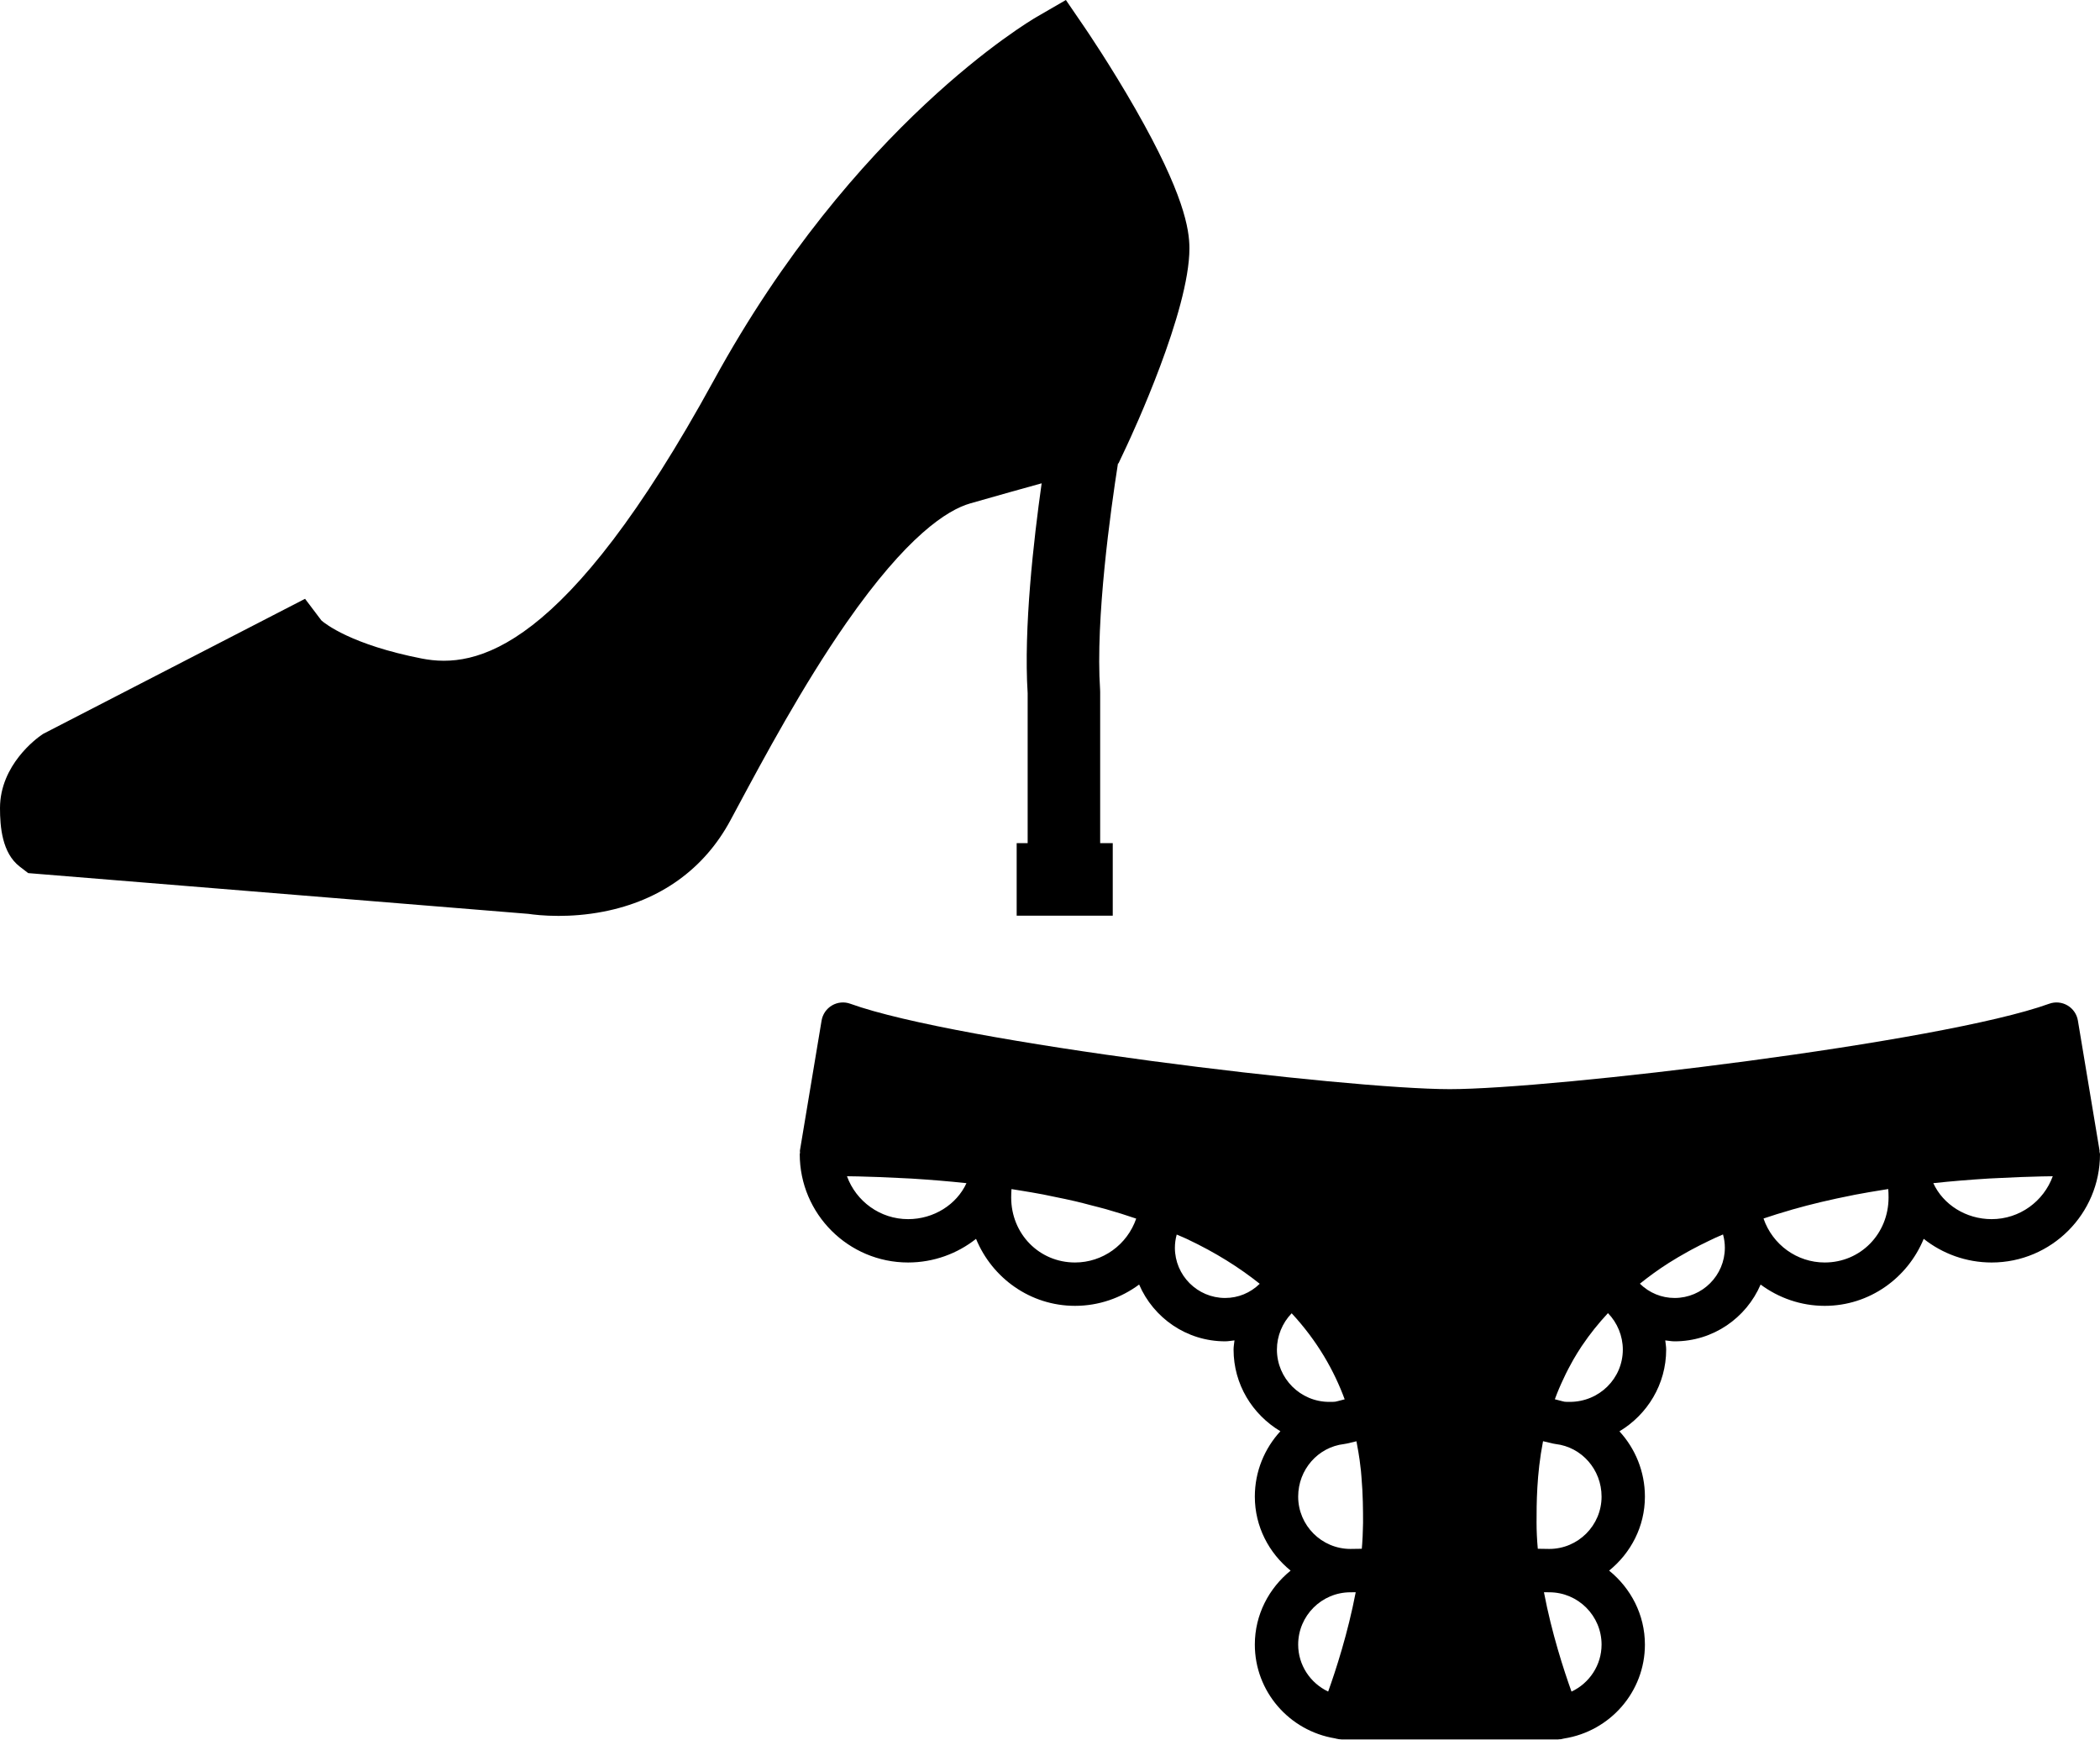
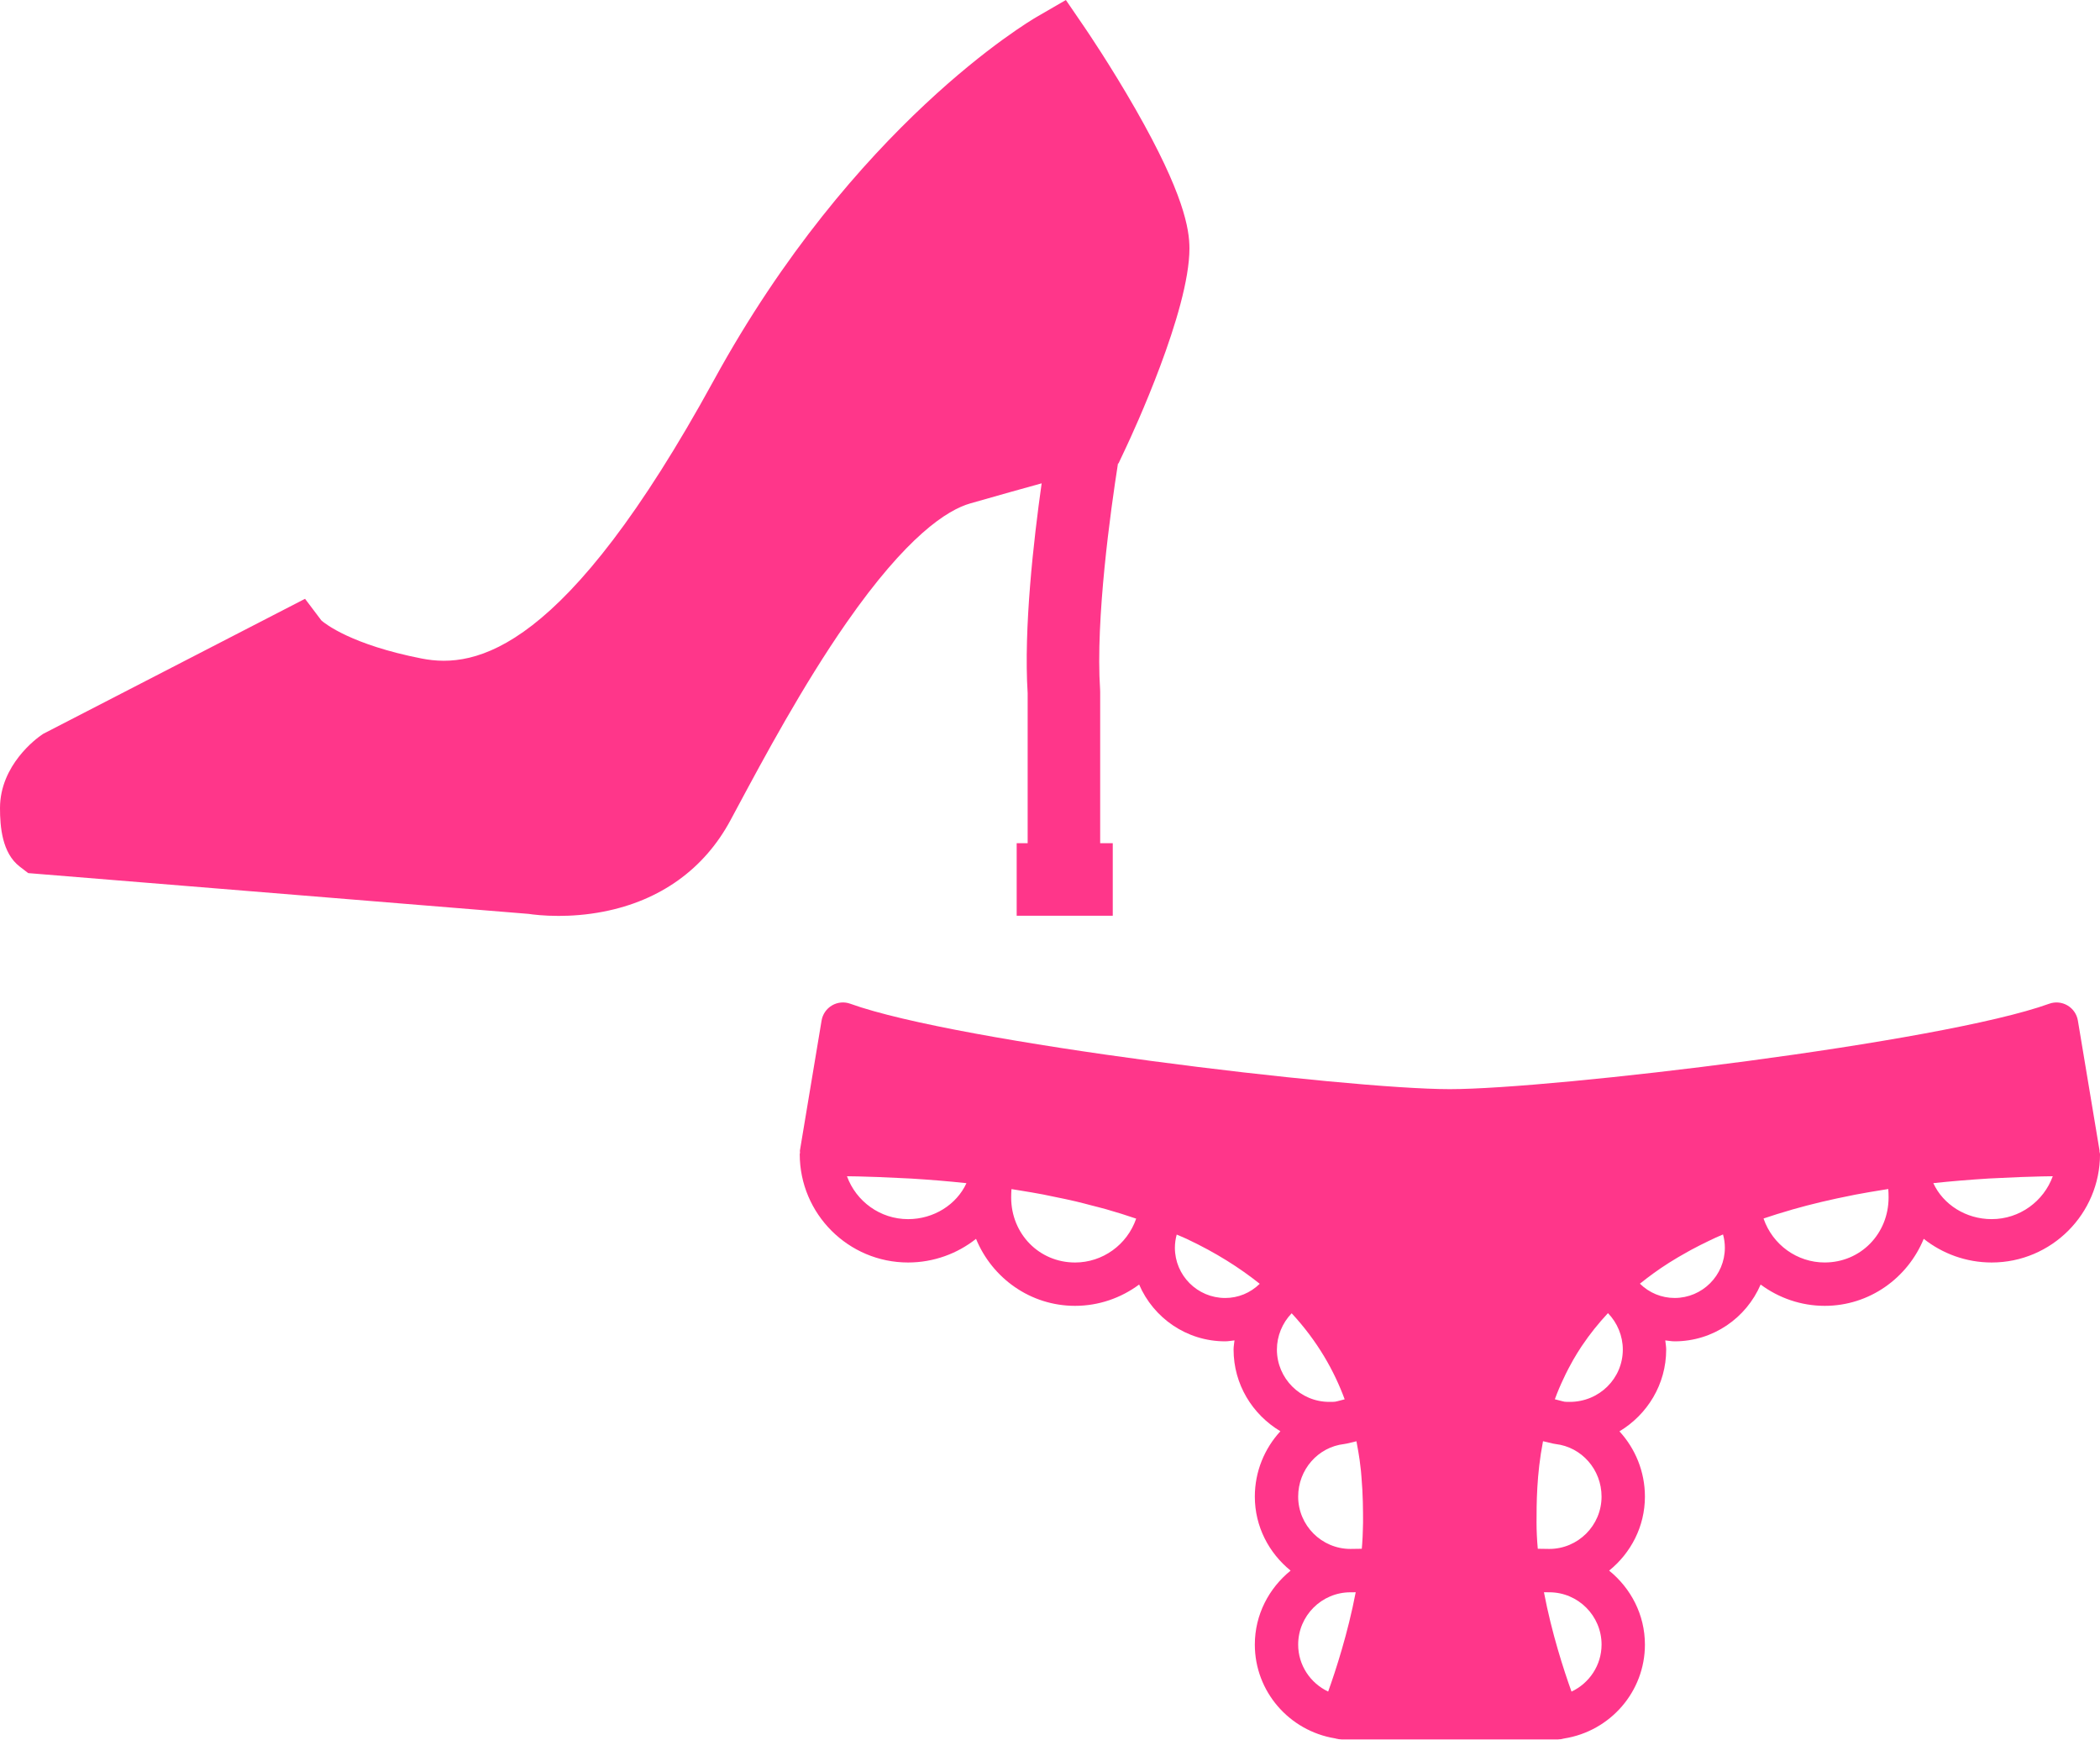
- <svg xmlns="http://www.w3.org/2000/svg" viewBox="173.559 207.443 169.29 140.193" width="169.29px" height="140.193px" preserveAspectRatio="none">
-   <g id="object-0">
-     <g id="Layer_1" style="" transform="matrix(0.187274, 0, 0, 0.187274, 186.7466, 182.2832)">
-       <g transform="matrix(1, 0, 0, 1, -70.41804, 75.43706)">
-         <g>
-           <path d="M488.803,105.893c-10.758-18.827-21.36-34.373-21.807-35.026l-8.173-11.955l-12.532,7.256 c-3.191,1.847-78.849,46.512-138.976,156.345c-64.018,116.941-102.45,124.387-125.811,119.805 c-30.118-5.906-41.467-14.913-43.14-16.366l-7.051-9.332l-112.741,58.13l-0.814,0.56C15.942,376.561,0,388.064,0,406.695 c0,8.008,0.88,19.331,8.487,25.172l3.65,2.802l215.401,17.551c1.919,0.288,6.568,0.869,12.893,0.868 c5.436,0,12.112-0.428,19.353-1.84c24.466-4.765,43.348-18.334,54.604-39.238l3.11-5.79 c11.163-20.808,28.031-52.254,46.812-79.223c26.011-37.35,43.381-48.594,53.375-51.449c12.661-3.618,22.749-6.442,30.705-8.636 c-3.44,24.314-7.792,62.493-6.024,90.311v64.565h-4.728v31.213h41.358v-31.213h-5.417v-65.07l-0.034-1.038 c-2.024-30.352,4.556-77.293,7.69-97.275l0.227-0.053l3.211-6.812c2.798-5.934,27.329-58.749,27.329-85.736 C512,157.511,509.595,142.281,488.803,105.893z" />
-         </g>
-       </g>
-     </g>
-     <g id="svg-1" style="" transform="matrix(0.204725, 0, 0, 0.204725, 195.57, 237.2645)">
-       <g transform="matrix(1, 0, 0, 1, 207.3989, 138.0536)">
-         <g>
-           <path d="M511.812,169.701c-0.017-0.145,0.043-0.29,0.017-0.435l-8.533-51.2c-0.41-2.5-1.92-4.685-4.105-5.965 c-2.185-1.28-4.821-1.527-7.211-0.657c-42.359,15.309-195.635,33.621-236.032,33.621c-40.388,0-193.673-18.313-236.032-33.621 c-2.389-0.87-5.026-0.623-7.211,0.657c-2.185,1.28-3.686,3.465-4.104,5.965l-8.533,51.2c-0.051,0.282,0.06,0.555,0.043,0.836 C0.094,170.29,0,170.452,0,170.64c0,23.526,19.14,42.667,42.667,42.667c10.035,0,19.405-3.482,26.752-9.31 c6.349,15.462,21.419,26.377,38.98,26.377c9.318,0,18.091-3.081,25.242-8.388c5.641,13.133,18.688,22.357,33.86,22.357 c1.254,0,2.458-0.247,3.686-0.367c-0.119,1.203-0.358,2.389-0.358,3.61c0,13.679,7.398,25.557,18.432,32.154 c-6.238,6.793-10.061,15.829-10.061,25.737c0,11.802,5.564,22.221,14.089,29.133c-8.525,6.912-14.089,17.331-14.089,29.133 c0,18.389,13.483,33.929,31.573,36.907c0.393,0.12,0.785,0.196,1.195,0.256c0.119,0.017,0.213,0.06,0.333,0.077 c0.154,0.017,0.316,0.017,0.478,0.026c0.171,0.009,0.333,0.06,0.503,0.06h85.333c0.145,0,0.273-0.043,0.418-0.051 c0.222-0.009,0.444-0.009,0.666-0.034c0.162-0.026,0.307-0.085,0.469-0.102c0.282-0.051,0.555-0.102,0.828-0.179 c18.21-2.884,31.804-18.483,31.804-36.958c0-11.802-5.564-22.221-14.089-29.133c8.525-6.912,14.089-17.331,14.089-29.133 c0-9.89-3.806-18.91-10.027-25.702c10.974-6.588,18.398-18.492,18.398-32.188c0-1.22-0.239-2.406-0.358-3.61 c1.229,0.12,2.432,0.367,3.686,0.367c15.172,0,28.22-9.224,33.86-22.357c7.151,5.299,15.923,8.388,25.242,8.388 c17.57,0,32.631-10.923,38.98-26.385c7.356,5.837,16.725,9.318,26.752,9.318c23.526,0,42.667-19.14,42.667-42.667 C512,170.307,511.846,170.025,511.812,169.701z M42.667,196.24c-11.051,0-20.489-7.049-24.064-16.888 c1.468,0.026,2.97,0.034,4.42,0.068c5.257,0.128,10.445,0.324,15.539,0.589c1.775,0.085,3.61,0.145,5.35,0.256 c7.305,0.452,14.447,1.033,21.376,1.775c0.12,0.017,0.239,0.034,0.358,0.043C61.773,190.505,52.787,196.24,42.667,196.24z M108.399,213.306c-14.097,0-25.139-11.247-25.139-25.6c0-1.203,0.043-2.287,0.119-3.294c1.152,0.171,2.27,0.358,3.396,0.546 c3.046,0.495,6.093,0.998,9.045,1.562c1.562,0.299,3.046,0.631,4.574,0.947c2.782,0.563,5.564,1.135,8.252,1.766 c2.15,0.503,4.19,1.058,6.263,1.596c1.886,0.495,3.814,0.956,5.658,1.476c4.147,1.178,8.107,2.423,11.921,3.729 C128.913,206.369,119.253,213.306,108.399,213.306z M167.501,227.276c-10.906,0-19.78-8.875-19.78-19.78 c0-1.766,0.256-3.507,0.717-5.188c1.314,0.58,2.714,1.135,3.985,1.724c0.051,0.026,0.094,0.051,0.145,0.077 c11.29,5.316,20.651,11.273,28.561,17.579C177.442,225.287,172.638,227.276,167.501,227.276z M187.895,247.585 c0-5.299,2.125-10.487,5.811-14.285c10.223,11.034,16.742,22.673,20.873,33.877c-0.887,0.205-1.86,0.469-2.867,0.742 c-0.282,0.043-0.546,0.145-0.828,0.188c-0.427,0.077-1.382,0.085-2.389,0.077C197.137,268.184,187.895,258.943,187.895,247.585z M208.077,382.224c-7.031-3.311-11.81-10.411-11.81-18.483c0-11.358,9.242-20.599,20.599-20.599c0.717,0,1.399-0.009,2.057-0.017 C215.851,359.226,211.055,373.929,208.077,382.224z M221.739,318.403c-0.043,1.843-0.119,3.729-0.265,5.7 c-0.051,0.631-0.102,1.263-0.154,1.894c-0.145,0-0.282,0.009-0.427,0.017c-1.28,0.034-2.551,0.06-4.028,0.06 c-11.358,0-20.599-9.242-20.599-20.599c0-10.607,7.782-19.507,18.116-20.702c0.367-0.043,0.734-0.111,1.092-0.196 c1.408-0.35,2.611-0.631,3.738-0.887c0.282,1.425,0.538,2.816,0.759,4.198c0.171,1.05,0.35,2.108,0.486,3.132 c0.205,1.476,0.384,2.927,0.529,4.335c0.077,0.794,0.137,1.545,0.196,2.321c0.614,7.066,0.631,13.269,0.631,18.057 C221.815,316.62,221.764,317.516,221.739,318.403z M303.898,382.241c-2.978-8.286-7.791-22.997-10.854-39.117 c0.666,0.009,1.357,0.017,2.091,0.017c11.358,0,20.599,9.242,20.599,20.599C315.733,371.83,310.938,378.938,303.898,382.241z M295.134,326.074c-1.476,0-2.748-0.026-4.028-0.06c-0.162-0.009-0.324-0.017-0.486-0.017c-0.324-3.635-0.486-7.04-0.486-10.291 c0-7.39,0.008-18.901,2.526-31.898c0.008-0.051,0.026-0.102,0.034-0.145c1.143,0.265,2.389,0.546,3.84,0.913 c0.358,0.085,0.725,0.154,1.092,0.196c10.325,1.195,18.108,10.095,18.108,20.702C315.733,316.833,306.492,326.074,295.134,326.074 z M303.172,268.184c-0.666,0.017-1.596,0-2.031-0.068c-0.282-0.043-0.546-0.154-0.828-0.188c-1.05-0.29-2.065-0.563-2.978-0.777 c0.273-0.742,0.555-1.485,0.845-2.227c0.503-1.28,1.05-2.534,1.604-3.797c1.161-2.62,2.449-5.248,3.908-7.876 c0.29-0.538,0.572-1.084,0.879-1.613c1.015-1.758,2.091-3.516,3.251-5.265c0.137-0.196,0.273-0.384,0.401-0.58 c2.85-4.233,6.204-8.431,10.027-12.553c3.712,3.806,5.854,9.02,5.854,14.345C324.105,258.943,314.863,268.184,303.172,268.184z M344.499,227.276c-5.154,0-9.984-2.005-13.679-5.623c3.482-2.782,7.177-5.504,11.29-8.115c0.034-0.026,0.077-0.051,0.119-0.077 c2.372-1.502,4.881-2.97,7.467-4.403c0.469-0.265,0.939-0.521,1.408-0.776c2.236-1.212,4.582-2.389,6.989-3.541 c0.845-0.41,1.698-0.819,2.56-1.212c0.939-0.435,1.946-0.845,2.901-1.263c0.478,1.69,0.725,3.447,0.725,5.231 C364.279,218.401,355.405,227.276,344.499,227.276z M403.601,213.306c-10.863,0-20.523-6.946-24.098-17.306 c0.077-0.026,0.137-0.051,0.213-0.077c3.362-1.143,6.844-2.219,10.411-3.243c0.239-0.077,0.452-0.145,0.683-0.213 c7.467-2.133,15.377-3.994,23.646-5.615c0.375-0.077,0.734-0.154,1.109-0.23c3.644-0.7,7.39-1.323,11.179-1.929 c0.631-0.102,1.237-0.205,1.877-0.299c0.077,1.007,0.12,2.108,0.12,3.311C428.74,202.06,417.698,213.306,403.601,213.306z M469.333,196.24c-10.112,0-19.098-5.726-22.972-14.165c7.083-0.768,14.404-1.357,21.897-1.826 c1.519-0.094,3.123-0.145,4.668-0.222c5.291-0.282,10.667-0.478,16.128-0.606c1.425-0.034,2.893-0.043,4.343-0.068 C489.83,189.191,480.384,196.24,469.333,196.24z" />
-         </g>
-       </g>
-     </g>
-   </g>
+ <svg xmlns="http://www.w3.org/2000/svg" viewBox="173.559 207.443 169.29 140.193" width="169.29px" height="140.193px" preserveAspectRatio="none" version="1.1" id="svg4">
+   <defs id="defs4" />
+   <path d="m 265.099,216.242 c -2.015,-3.526 -4,-6.437 -4.084,-6.559 l -1.531,-2.239 -2.347,1.359 c -0.598,0.346 -14.766,8.71 -26.027,29.279 -11.989,21.9 -19.186,23.294 -23.561,22.436 -5.64,-1.106 -7.766,-2.793 -8.079,-3.065 l -1.32,-1.748 -21.113,10.886 -0.152,0.105 c -0.34,0.234 -3.326,2.389 -3.326,5.878 0,1.5 0.165,3.62 1.589,4.714 l 0.684,0.525 40.339,3.287 c 0.359,0.054 1.23,0.163 2.415,0.163 1.018,0 2.268,-0.08 3.624,-0.345 4.582,-0.892 8.118,-3.433 10.226,-7.348 l 0.582,-1.084 c 2.091,-3.897 5.249,-9.786 8.767,-14.836 4.871,-6.995 8.124,-9.1 9.996,-9.635 2.371,-0.678 4.26,-1.206 5.75,-1.617 -0.644,4.553 -1.459,11.703 -1.128,16.913 v 12.091 h -0.885 v 5.845 h 7.745 v -5.845 h -1.014 v -12.186 l -0.006,-0.194 c -0.379,-5.684 0.853,-14.475 1.44,-18.217 l 0.043,-0.01 0.601,-1.276 c 0.524,-1.111 5.118,-11.002 5.118,-16.056 -3.7e-4,-1.553 -0.451,-4.405 -4.345,-11.22 z" id="path1" style="stroke-width:0.187;fill:#ff368a;fill-opacity:1" />
+   <path d="m 342.81,300.27 c -0.003,-0.03 0.009,-0.059 0.003,-0.089 l -1.747,-10.482 c -0.084,-0.512 -0.393,-0.959 -0.84,-1.221 -0.447,-0.262 -0.987,-0.313 -1.476,-0.135 -8.672,3.134 -40.051,6.883 -48.322,6.883 -8.268,0 -39.65,-3.749 -48.322,-6.883 -0.489,-0.178 -1.029,-0.128 -1.476,0.135 -0.447,0.262 -0.755,0.709 -0.84,1.221 l -1.747,10.482 c -0.01,0.058 0.012,0.114 0.009,0.171 -0.003,0.038 -0.023,0.072 -0.023,0.11 0,4.816 3.918,8.735 8.735,8.735 2.054,0 3.973,-0.713 5.477,-1.906 1.3,3.165 4.385,5.4 7.98,5.4 1.908,0 3.704,-0.631 5.168,-1.717 1.155,2.689 3.826,4.577 6.932,4.577 0.257,0 0.503,-0.051 0.755,-0.075 -0.024,0.246 -0.073,0.489 -0.073,0.739 0,2.8 1.515,5.232 3.773,6.583 -1.277,1.391 -2.06,3.241 -2.06,5.269 0,2.416 1.139,4.549 2.884,5.964 -1.745,1.415 -2.884,3.548 -2.884,5.964 0,3.765 2.76,6.946 6.464,7.556 0.081,0.025 0.161,0.04 0.245,0.052 0.024,0.003 0.044,0.012 0.068,0.016 0.032,0.003 0.065,0.003 0.098,0.005 0.035,0.002 0.068,0.012 0.103,0.012 h 17.47 c 0.03,0 0.056,-0.009 0.086,-0.01 0.045,-0.002 0.091,-0.002 0.136,-0.007 0.033,-0.005 0.063,-0.017 0.096,-0.021 0.058,-0.01 0.114,-0.021 0.17,-0.037 3.728,-0.59 6.511,-3.784 6.511,-7.566 0,-2.416 -1.139,-4.549 -2.884,-5.964 1.745,-1.415 2.884,-3.548 2.884,-5.964 0,-2.025 -0.779,-3.871 -2.053,-5.262 2.247,-1.349 3.767,-3.786 3.767,-6.59 0,-0.25 -0.049,-0.493 -0.073,-0.739 0.252,0.025 0.498,0.075 0.755,0.075 3.106,0 5.777,-1.888 6.932,-4.577 1.464,1.085 3.26,1.717 5.168,1.717 3.597,0 6.68,-2.236 7.98,-5.402 1.506,1.195 3.424,1.908 5.477,1.908 4.816,0 8.735,-3.918 8.735,-8.735 0,-0.069 -0.032,-0.127 -0.038,-0.193 z m -96.046,5.433 c -2.262,0 -4.195,-1.443 -4.926,-3.457 0.301,0.005 0.608,0.007 0.905,0.014 1.076,0.026 2.138,0.066 3.181,0.121 0.363,0.017 0.739,0.03 1.095,0.052 1.496,0.092 2.958,0.211 4.376,0.363 0.025,0.003 0.049,0.007 0.073,0.009 -0.793,1.724 -2.633,2.898 -4.704,2.898 z m 13.457,3.494 c -2.886,0 -5.147,-2.303 -5.147,-5.241 0,-0.246 0.009,-0.468 0.024,-0.674 0.236,0.035 0.465,0.073 0.695,0.112 0.624,0.101 1.247,0.204 1.852,0.32 0.32,0.061 0.624,0.129 0.936,0.194 0.57,0.115 1.139,0.232 1.689,0.362 0.44,0.103 0.858,0.217 1.282,0.327 0.386,0.101 0.781,0.196 1.158,0.302 0.849,0.241 1.66,0.496 2.441,0.763 -0.732,2.116 -2.71,3.536 -4.932,3.536 z m 12.1,2.86 c -2.233,0 -4.049,-1.817 -4.049,-4.049 0,-0.362 0.052,-0.718 0.147,-1.062 0.269,0.119 0.556,0.232 0.816,0.353 0.01,0.005 0.019,0.01 0.03,0.016 2.311,1.088 4.228,2.308 5.847,3.599 -0.755,0.737 -1.738,1.144 -2.79,1.144 z m 4.175,4.158 c 0,-1.085 0.435,-2.147 1.19,-2.925 2.093,2.259 3.428,4.642 4.273,6.935 -0.182,0.042 -0.381,0.096 -0.587,0.152 -0.058,0.009 -0.112,0.03 -0.17,0.038 -0.087,0.016 -0.283,0.017 -0.489,0.016 -2.325,0 -4.217,-1.892 -4.217,-4.217 z m 4.132,27.564 c -1.439,-0.678 -2.418,-2.131 -2.418,-3.784 0,-2.325 1.892,-4.217 4.217,-4.217 0.147,0 0.286,-0.002 0.421,-0.003 -0.629,3.296 -1.611,6.306 -2.22,8.005 z m 2.797,-13.066 c -0.009,0.377 -0.024,0.763 -0.054,1.167 -0.01,0.129 -0.021,0.259 -0.032,0.388 -0.03,0 -0.058,0.002 -0.087,0.003 -0.262,0.007 -0.522,0.012 -0.825,0.012 -2.325,0 -4.217,-1.892 -4.217,-4.217 0,-2.172 1.593,-3.994 3.709,-4.238 0.075,-0.009 0.15,-0.023 0.224,-0.04 0.288,-0.072 0.535,-0.129 0.765,-0.182 0.058,0.292 0.11,0.577 0.155,0.859 0.035,0.215 0.072,0.432 0.1,0.641 0.042,0.302 0.079,0.599 0.108,0.887 0.016,0.163 0.028,0.316 0.04,0.475 0.126,1.447 0.129,2.716 0.129,3.697 4.1e-4,0.182 -0.01,0.365 -0.015,0.547 z m 16.82,13.069 c -0.61,-1.696 -1.595,-4.708 -2.222,-8.008 0.136,0.002 0.278,0.003 0.428,0.003 2.325,0 4.217,1.892 4.217,4.217 -2e-4,1.656 -0.982,3.111 -2.423,3.788 z m -1.794,-11.499 c -0.302,0 -0.563,-0.005 -0.825,-0.012 -0.033,-0.002 -0.066,-0.003 -0.1,-0.003 -0.066,-0.744 -0.1,-1.441 -0.1,-2.107 0,-1.513 0.002,-3.87 0.517,-6.53 0.002,-0.01 0.005,-0.021 0.007,-0.03 0.234,0.054 0.489,0.112 0.786,0.187 0.073,0.017 0.148,0.032 0.224,0.04 2.114,0.245 3.707,2.067 3.707,4.238 -2e-4,2.325 -1.892,4.217 -4.217,4.217 z m 1.646,-11.852 c -0.136,0.003 -0.327,0 -0.416,-0.014 -0.058,-0.009 -0.112,-0.032 -0.17,-0.038 -0.215,-0.059 -0.423,-0.115 -0.61,-0.159 0.056,-0.152 0.114,-0.304 0.173,-0.456 0.103,-0.262 0.215,-0.519 0.328,-0.777 0.238,-0.536 0.501,-1.074 0.8,-1.612 0.059,-0.11 0.117,-0.222 0.18,-0.33 0.208,-0.36 0.428,-0.72 0.666,-1.078 0.028,-0.04 0.056,-0.079 0.082,-0.119 0.583,-0.867 1.27,-1.726 2.053,-2.57 0.76,0.779 1.198,1.847 1.198,2.937 2.1e-4,2.325 -1.892,4.217 -4.285,4.217 z m 8.461,-8.375 c -1.055,0 -2.044,-0.41 -2.8,-1.151 0.713,-0.57 1.469,-1.127 2.311,-1.661 0.007,-0.005 0.016,-0.01 0.024,-0.016 0.486,-0.307 0.999,-0.608 1.529,-0.901 0.096,-0.054 0.192,-0.107 0.288,-0.159 0.458,-0.248 0.938,-0.489 1.431,-0.725 0.173,-0.084 0.348,-0.168 0.524,-0.248 0.192,-0.089 0.398,-0.173 0.594,-0.259 0.098,0.346 0.148,0.706 0.148,1.071 0,2.232 -1.817,4.049 -4.049,4.049 z m 12.1,-2.86 c -2.224,0 -4.202,-1.422 -4.933,-3.543 0.016,-0.005 0.028,-0.01 0.044,-0.016 0.688,-0.234 1.401,-0.454 2.131,-0.664 0.049,-0.016 0.092,-0.03 0.14,-0.044 1.529,-0.437 3.148,-0.818 4.841,-1.15 0.077,-0.016 0.15,-0.032 0.227,-0.047 0.746,-0.143 1.513,-0.271 2.289,-0.395 0.129,-0.021 0.253,-0.042 0.384,-0.061 0.016,0.206 0.025,0.432 0.025,0.678 -2e-4,2.939 -2.261,5.241 -5.147,5.241 z m 13.457,-3.494 c -2.07,0 -3.91,-1.172 -4.703,-2.9 1.45,-0.157 2.949,-0.278 4.483,-0.374 0.311,-0.019 0.639,-0.03 0.956,-0.045 1.083,-0.058 2.184,-0.098 3.302,-0.124 0.292,-0.007 0.592,-0.009 0.889,-0.014 -0.73,2.014 -2.664,3.457 -4.926,3.457 z" id="path2" style="stroke-width:0.205;fill:#ff368a;fill-opacity:1" />
</svg>
